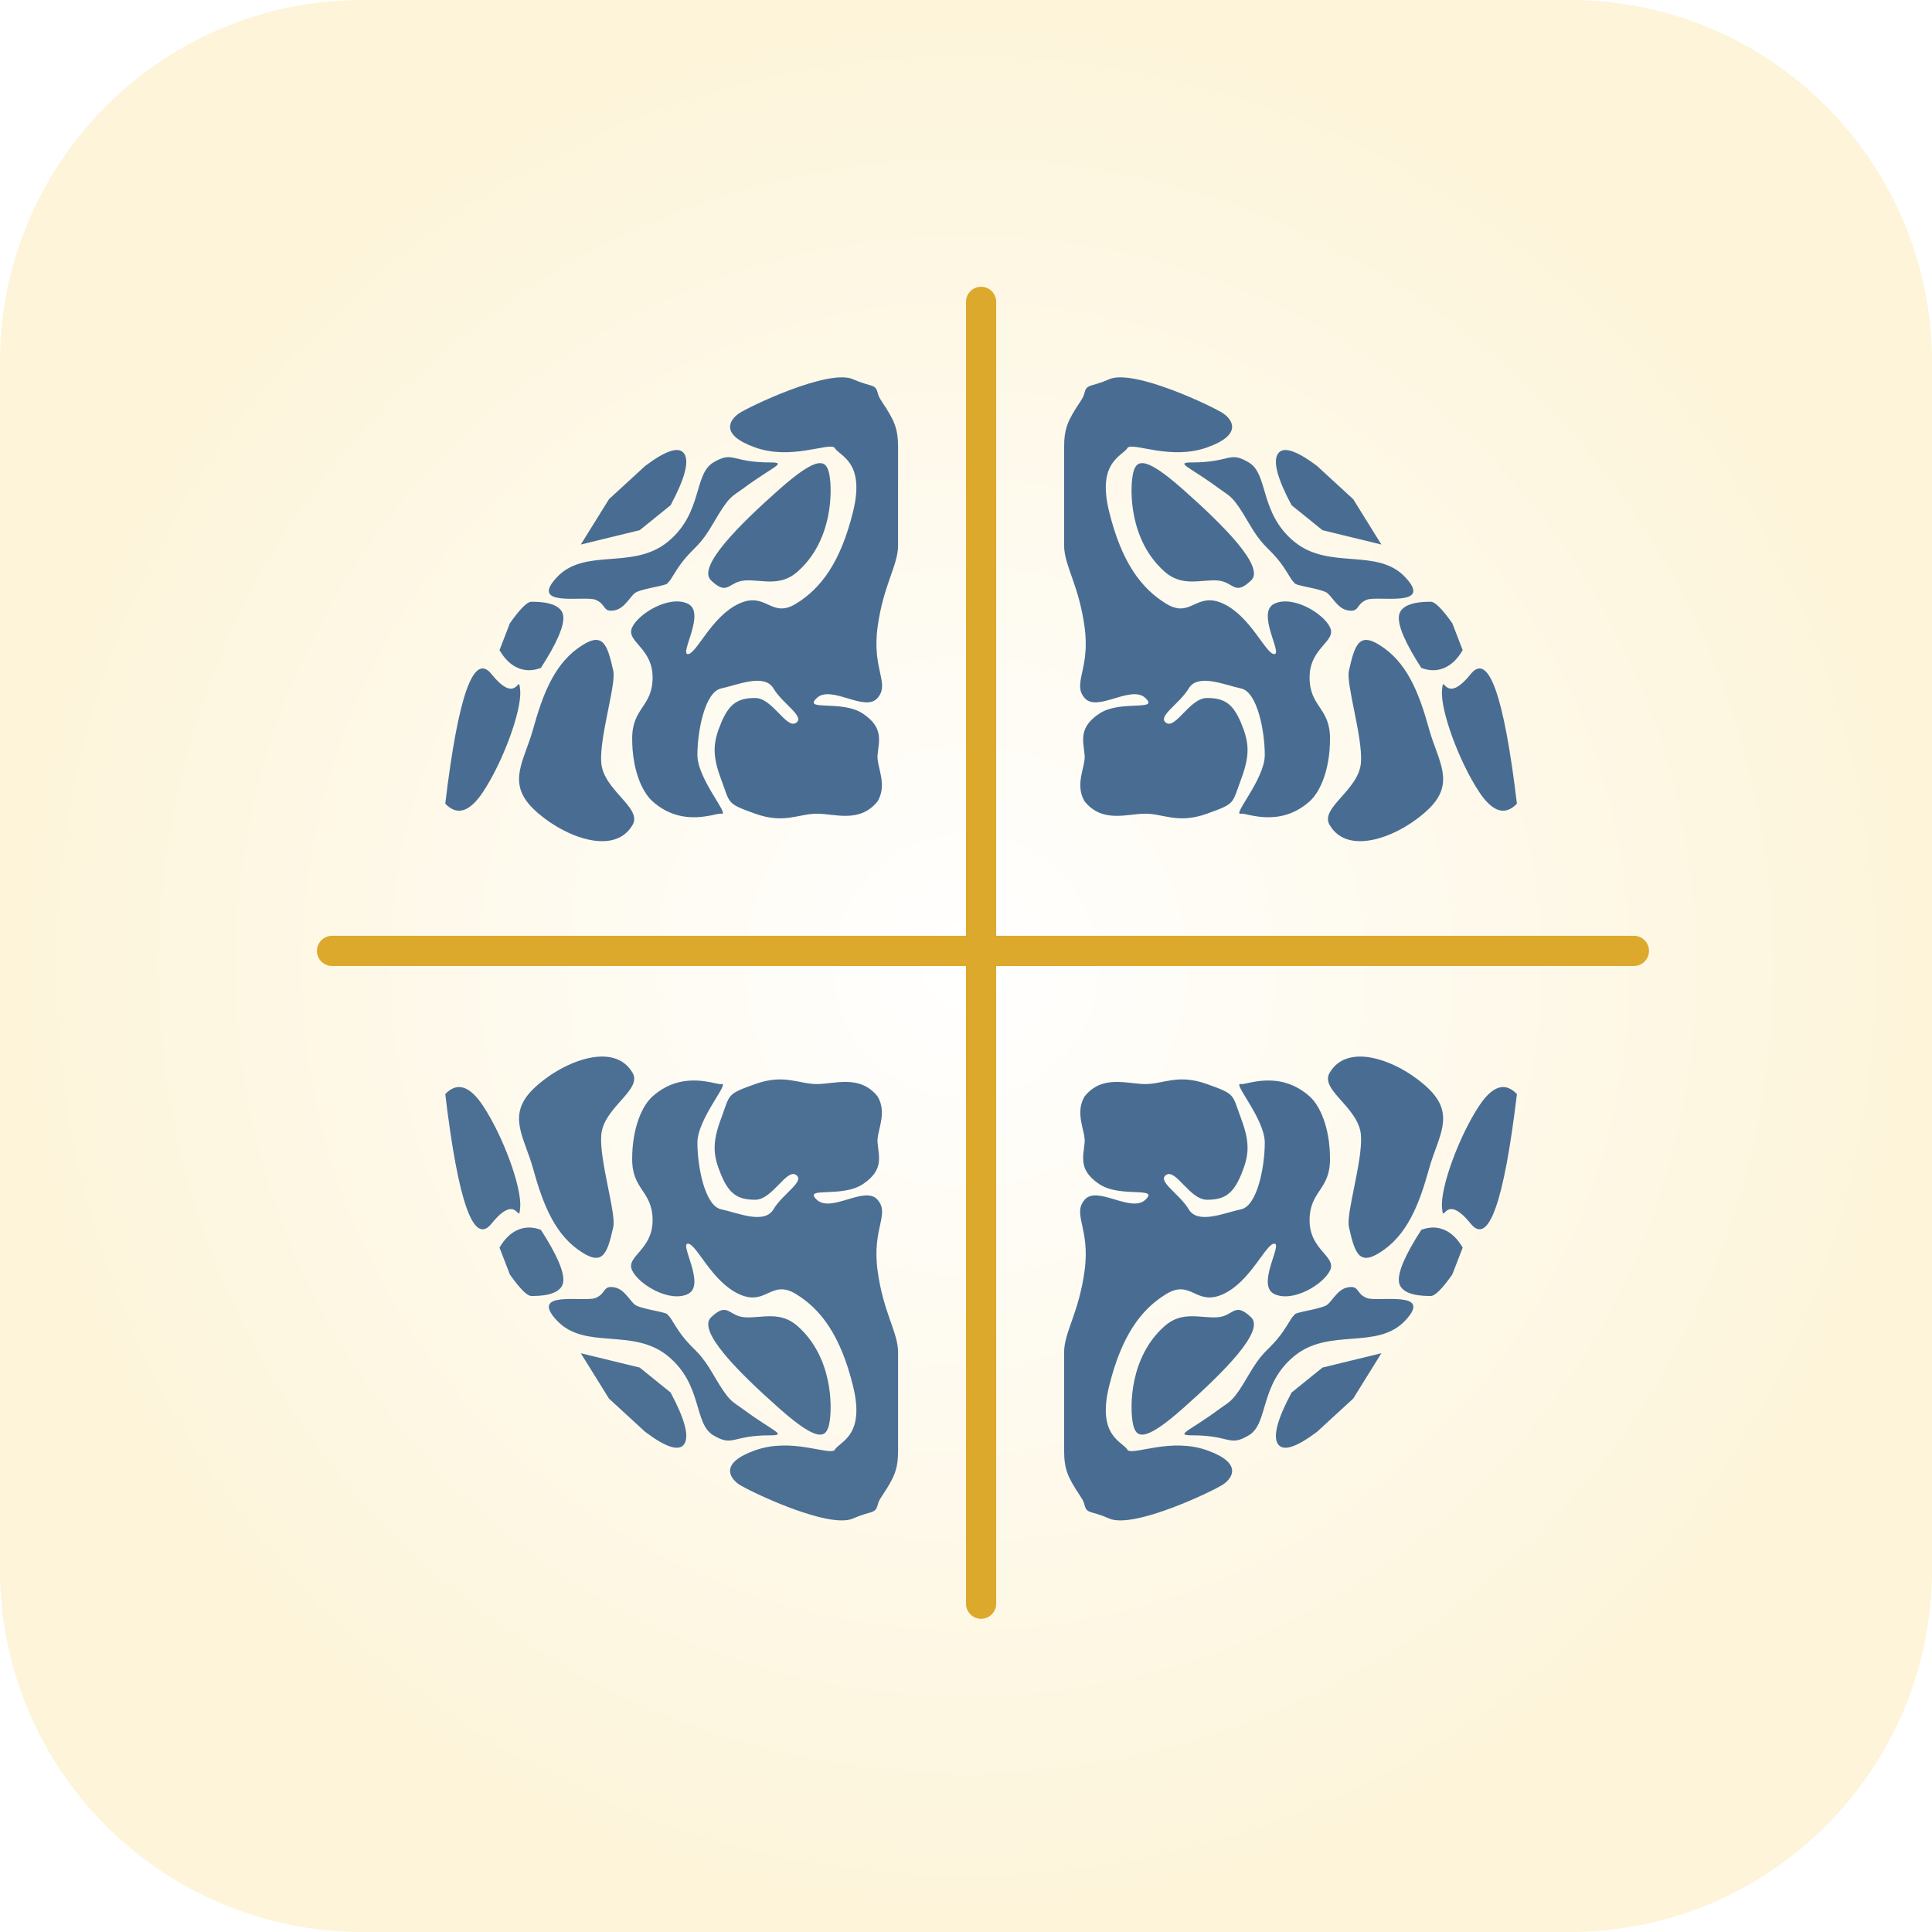
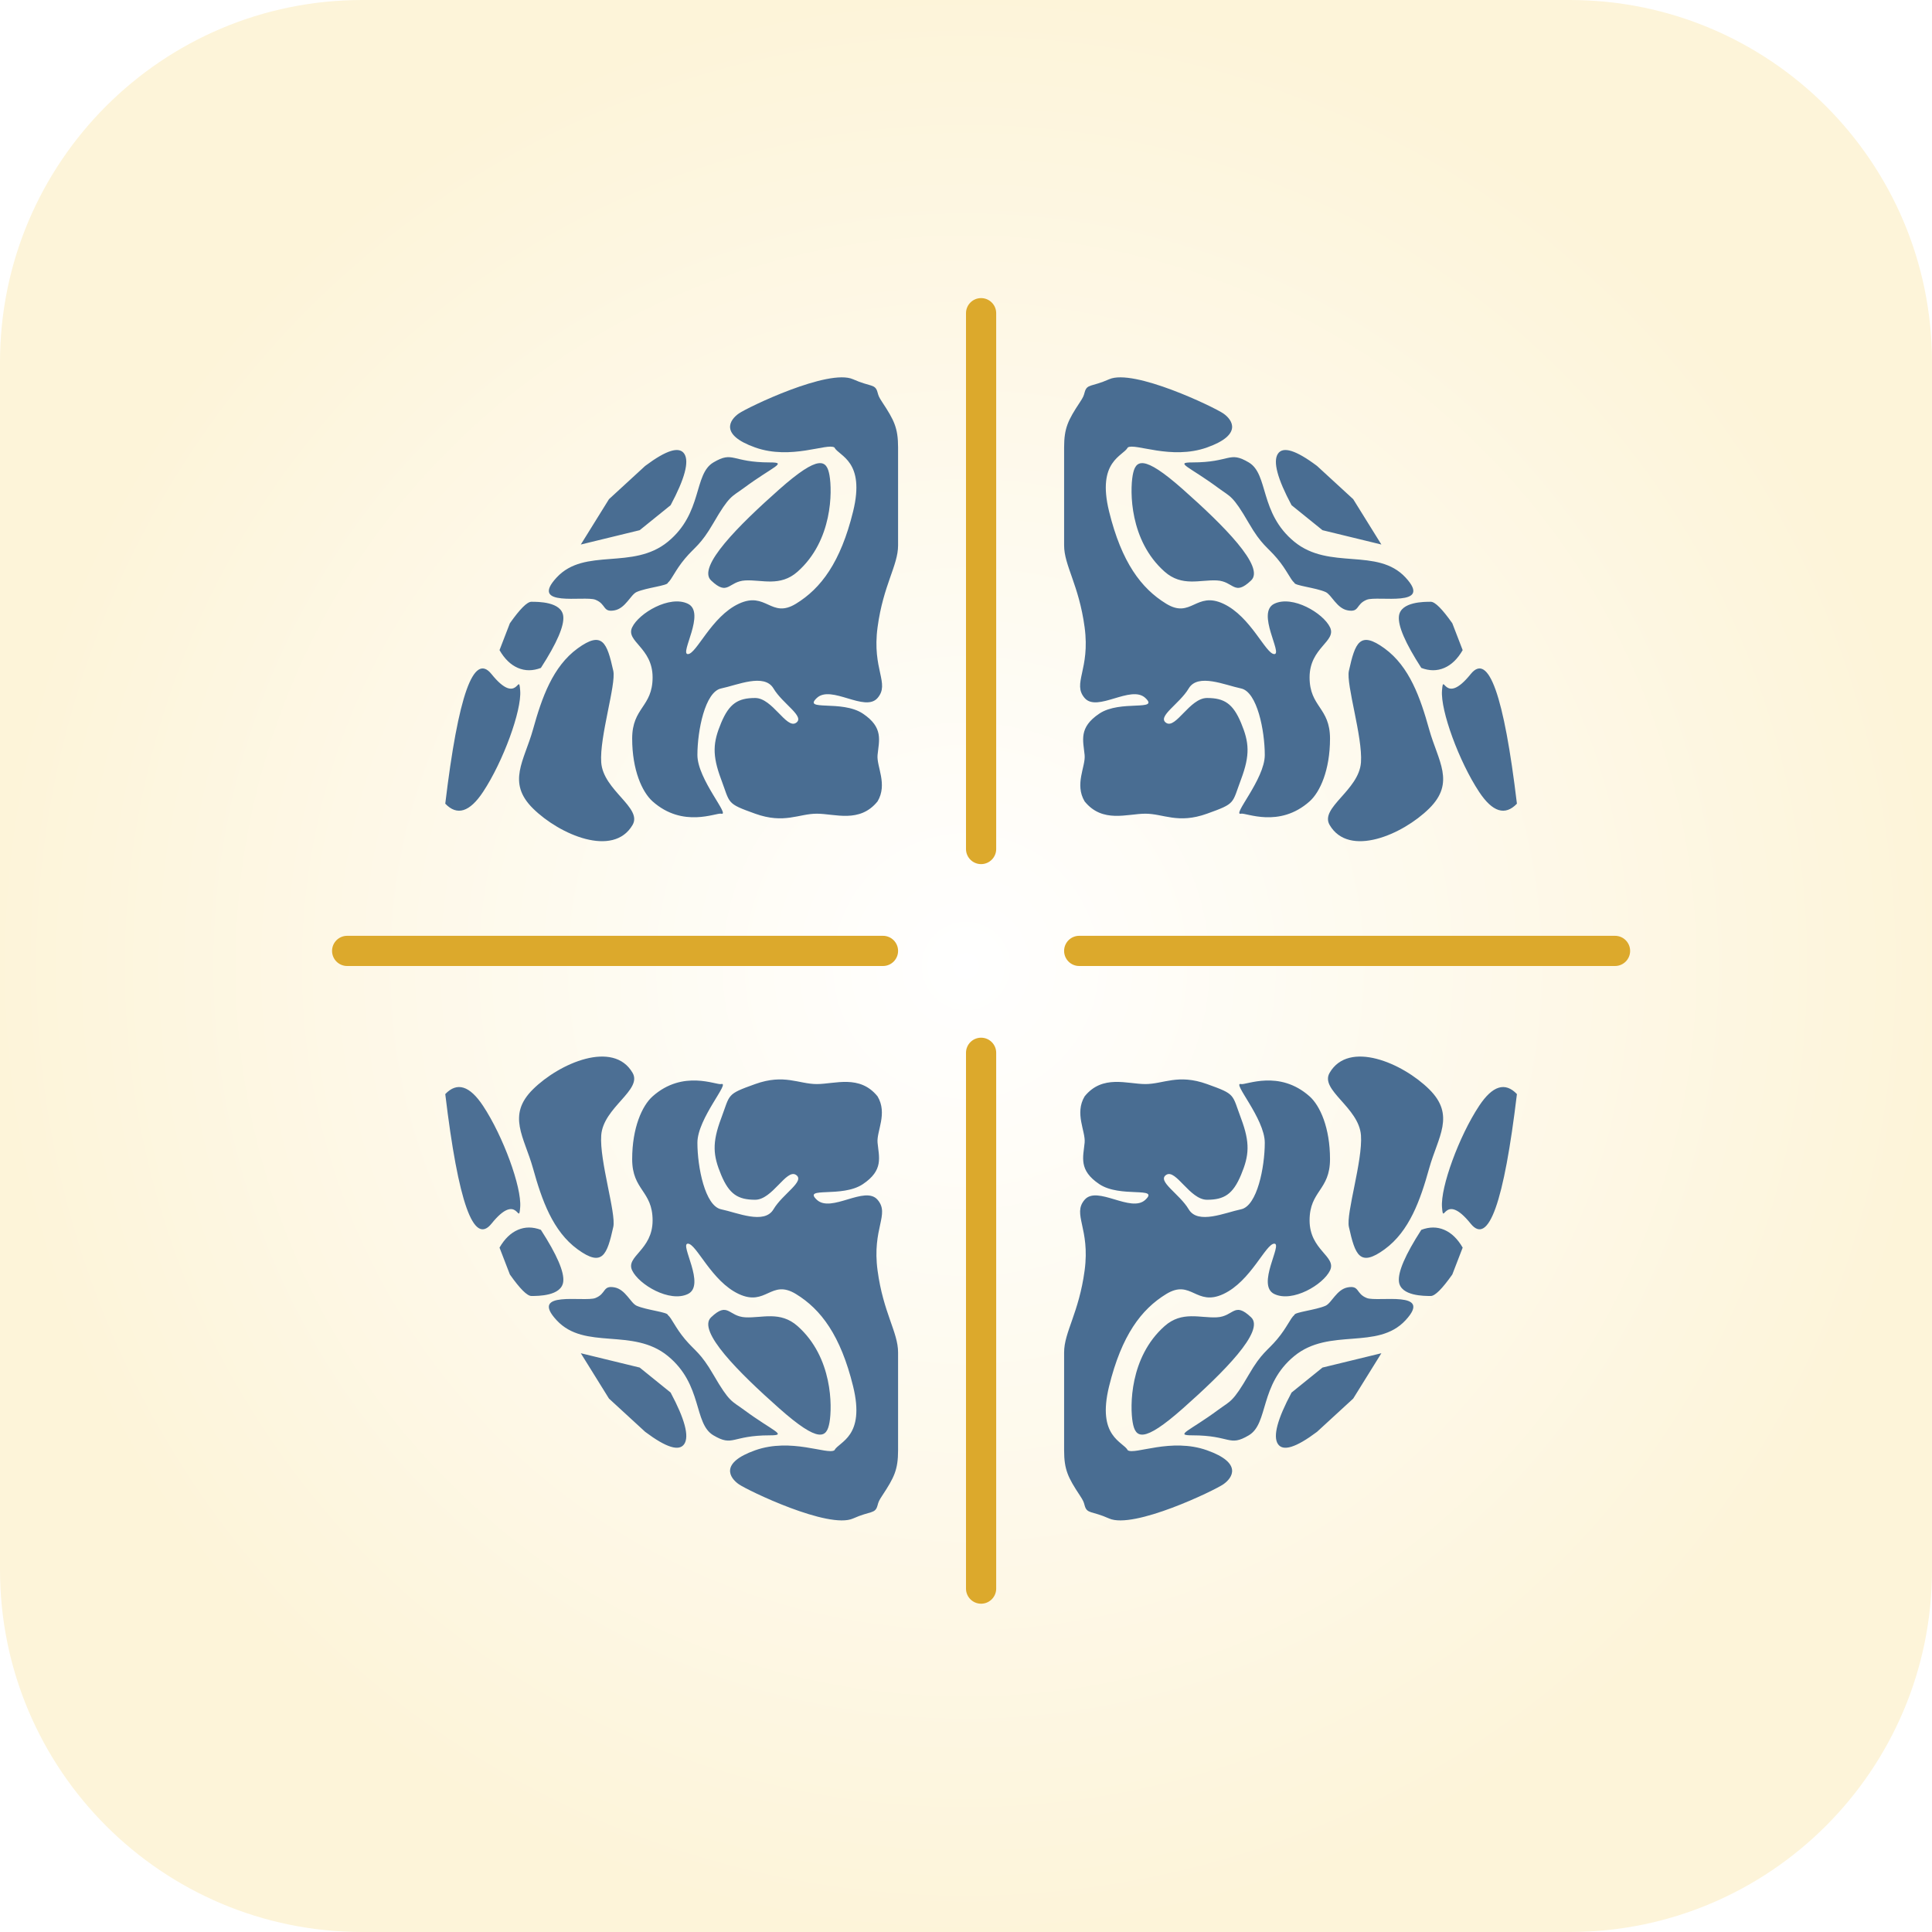
<svg xmlns="http://www.w3.org/2000/svg" width="512px" height="512px" viewBox="0 0 512 512" version="1.1">
  <defs>
    <radialGradient cx="50%" cy="50%" fx="50%" fy="50%" r="50%" id="radialGradient-1">
      <stop stop-color="#FFFFFF" offset="0%" />
      <stop stop-color="#FDF4D9" offset="100%" />
    </radialGradient>
  </defs>
  <g id="Page-1" stroke="none" stroke-width="1" fill="none" fill-rule="evenodd">
    <g id="logo">
      <rect id="Rectangle" fill="url(#radialGradient-1)" fill-rule="nonzero" x="0" y="0" width="512" height="512" rx="96" />
      <path d="M129.923,280.511 C136.408,277.61 157.83,287.927 160.211,289.586 C162.592,291.244 165.399,295.2 155.87,298.585 C146.342,301.97 136.743,297.329 134.877,298.585 C133.675,300.896 126.612,302.103 129.923,315.559 C133.234,329.015 138.431,335.946 145.067,339.998 C151.702,344.051 152.928,336.605 160.211,339.998 C167.494,343.392 171.428,353.342 173.704,353.342 C175.98,353.342 168.86,342.328 173.704,339.998 C178.548,337.668 186.664,342.476 188.468,346.24 C190.273,350.004 183.054,351.584 183.054,359.496 C183.054,367.408 188.468,367.435 188.468,375.734 C188.468,384.032 185.842,389.896 183.054,392.377 C175.001,399.542 166.167,395.316 164.892,395.637 C162.318,396.286 171.18,386.534 171.18,380.094 C171.18,373.654 169.169,363.341 164.892,362.449 C160.616,361.558 153.453,358.34 151.018,362.449 C148.583,366.559 142.515,369.925 145.067,371.578 C147.618,373.23 151.298,364.976 155.87,364.976 C160.442,364.976 162.749,366.456 164.892,371.578 C167.036,376.699 167.336,380.018 164.892,386.534 C162.449,393.049 163.579,392.869 155.87,395.637 C148.162,398.405 144.347,395.637 139.539,395.637 C134.731,395.637 128.175,398.233 123.437,392.377 C120.717,387.815 123.734,383.137 123.437,380.094 C123.063,376.249 121.788,372.819 127.338,369.11 C132.888,365.402 143.353,368.563 139.539,364.976 C135.724,361.388 126.777,368.861 123.437,364.976 C120.098,361.09 124.949,357.488 123.437,346.24 C121.925,334.992 118,329.899 118,324.526 C118,319.154 118,320.047 118,312.232 C118,304.418 118,303.753 118,298.585 C118,293.417 119.05,291.348 122.178,286.607 C123.059,285.27 123.194,284.911 123.437,283.993 C124.056,281.656 125.266,282.595 129.923,280.511 Z M166.938,302.547 C172.243,305.682 169.706,315.941 179.012,323.569 C188.318,331.198 201.012,324.996 208.476,333.036 C215.939,341.076 201.096,337.799 198.22,338.933 C195.256,340.103 196.354,342.324 193.183,341.761 C190.229,341.237 188.891,337.6 187.285,336.888 C184.69,335.738 179.012,335.203 179.012,334.436 C177.947,333.555 177.078,331.13 174.447,327.998 C171.816,324.866 170.36,324.517 166.938,318.611 C162.653,311.217 162.112,311.721 158.878,309.328 C151.192,303.641 147.133,302.547 151.955,302.547 C162.231,302.547 161.633,299.413 166.938,302.547 Z M174.647,300.27 C175.978,298.216 179.437,299.285 185.024,303.476 L194.615,312.287 L202.079,324.305 L186.475,320.507 L178.278,313.885 C174.526,306.862 173.316,302.323 174.647,300.27 Z M206.734,343.272 C207.186,339.432 213.494,339.476 215.175,339.476 C216.296,339.476 218.196,341.374 220.876,345.169 L223.623,352.291 C222.285,354.612 220.662,356.183 218.752,357.004 C216.843,357.825 214.813,357.825 212.66,357.004 C208.409,350.409 206.433,345.832 206.734,343.272 Z M136.17,305.998 C136.888,301.885 138.845,300.254 149.509,309.706 C160.174,319.158 171.323,330.245 167.561,333.82 C163.018,338.136 163.018,334.059 158.479,333.82 C154.059,333.588 149.241,335.58 144.634,331.497 C135.297,323.221 135.452,310.11 136.17,305.998 Z M193.471,357.78 C195.134,350.323 196.341,347.04 202.931,351.843 C209.521,356.646 212.405,364.893 214.74,373.281 C217.075,381.669 221.765,387.335 214.74,394.267 C207.715,401.198 193.457,407.358 188.363,398.618 C185.693,394.038 196.139,389.464 196.671,382.049 C197.153,375.314 192.68,361.329 193.471,357.78 Z M218.146,363.006 C218.571,357.712 218.674,367.431 225.754,358.634 C230.474,352.769 234.556,364.219 238,392.982 C234.871,396.26 231.534,395.22 227.987,389.865 C222.666,381.832 217.721,368.299 218.146,363.006 Z" id="Combined-Shape" fill="#4C6F94" transform="translate(178, 341.4625) scale(-1, -1) translate(-178, -341.4625) " />
      <path d="M293.923,280.511 C300.408,277.61 321.83,287.927 324.211,289.586 C326.592,291.244 329.399,295.2 319.87,298.585 C310.342,301.97 300.743,297.329 298.877,298.585 C297.675,300.896 290.612,302.103 293.923,315.559 C297.234,329.015 302.431,335.946 309.067,339.998 C315.702,344.051 316.928,336.605 324.211,339.998 C331.494,343.392 335.428,353.342 337.704,353.342 C339.98,353.342 332.86,342.328 337.704,339.998 C342.548,337.668 350.664,342.476 352.468,346.24 C354.273,350.004 347.054,351.584 347.054,359.496 C347.054,367.408 352.468,367.435 352.468,375.734 C352.468,384.032 349.842,389.896 347.054,392.377 C339.001,399.542 330.167,395.316 328.892,395.637 C326.318,396.286 335.18,386.534 335.18,380.094 C335.18,373.654 333.169,363.341 328.892,362.449 C324.616,361.558 317.453,358.34 315.018,362.449 C312.583,366.559 306.515,369.925 309.067,371.578 C311.618,373.23 315.298,364.976 319.87,364.976 C324.442,364.976 326.749,366.456 328.892,371.578 C331.036,376.699 331.336,380.018 328.892,386.534 C326.449,393.049 327.579,392.869 319.87,395.637 C312.162,398.405 308.347,395.637 303.539,395.637 C298.731,395.637 292.175,398.233 287.437,392.377 C284.717,387.815 287.734,383.137 287.437,380.094 C287.063,376.249 285.788,372.819 291.338,369.11 C296.888,365.402 307.353,368.563 303.539,364.976 C299.724,361.388 290.777,368.861 287.437,364.976 C284.098,361.09 288.949,357.488 287.437,346.24 C285.925,334.992 282,329.899 282,324.526 C282,319.154 282,320.047 282,312.232 C282,304.418 282,303.753 282,298.585 C282,293.417 283.05,291.348 286.178,286.607 C287.059,285.27 287.194,284.911 287.437,283.993 C288.056,281.656 289.266,282.595 293.923,280.511 Z M330.938,302.547 C336.243,305.682 333.706,315.941 343.012,323.569 C352.318,331.198 365.012,324.996 372.476,333.036 C379.939,341.076 365.096,337.799 362.22,338.933 C359.256,340.103 360.354,342.324 357.183,341.761 C354.229,341.237 352.891,337.6 351.285,336.888 C348.69,335.738 343.012,335.203 343.012,334.436 C341.947,333.555 341.078,331.13 338.447,327.998 C335.816,324.866 334.36,324.517 330.938,318.611 C326.653,311.217 326.112,311.721 322.878,309.328 C315.192,303.641 311.133,302.547 315.955,302.547 C326.231,302.547 325.633,299.413 330.938,302.547 Z M338.647,300.27 C339.978,298.216 343.437,299.285 349.024,303.476 L358.615,312.287 L366.079,324.305 L350.475,320.507 L342.278,313.885 C338.526,306.862 337.316,302.323 338.647,300.27 Z M370.734,343.272 C371.186,339.432 377.494,339.476 379.175,339.476 C380.296,339.476 382.196,341.374 384.876,345.169 L387.623,352.291 C386.285,354.612 384.662,356.183 382.752,357.004 C380.843,357.825 378.813,357.825 376.66,357.004 C372.409,350.409 370.433,345.832 370.734,343.272 Z M300.17,305.998 C300.888,301.885 302.845,300.254 313.509,309.706 C324.174,319.158 335.323,330.245 331.561,333.82 C327.018,338.136 327.018,334.059 322.479,333.82 C318.059,333.588 313.241,335.58 308.634,331.497 C299.297,323.221 299.452,310.11 300.17,305.998 Z M357.471,357.78 C359.134,350.323 360.341,347.04 366.931,351.843 C373.521,356.646 376.405,364.893 378.74,373.281 C381.075,381.669 385.765,387.335 378.74,394.267 C371.715,401.198 357.457,407.358 352.363,398.618 C349.693,394.038 360.139,389.464 360.671,382.049 C361.153,375.314 356.68,361.329 357.471,357.78 Z M382.146,363.006 C382.571,357.712 382.674,367.431 389.754,358.634 C394.474,352.769 398.556,364.219 402,392.982 C398.871,396.26 395.534,395.22 391.987,389.865 C386.666,381.832 381.721,368.299 382.146,363.006 Z" id="Combined-Shape" fill="#496D92" transform="translate(342, 341.4625) scale(1, -1) translate(-342, -341.4625) " />
      <path d="M129.923,100.511 C136.408,97.61 157.83,107.927 160.211,109.586 C162.592,111.244 165.399,115.2 155.87,118.585 C146.342,121.97 136.743,117.329 134.877,118.585 C133.675,120.896 126.612,122.103 129.923,135.559 C133.234,149.015 138.431,155.946 145.067,159.998 C151.702,164.051 152.928,156.605 160.211,159.998 C167.494,163.392 171.428,173.342 173.704,173.342 C175.98,173.342 168.86,162.328 173.704,159.998 C178.548,157.668 186.664,162.476 188.468,166.24 C190.273,170.004 183.054,171.584 183.054,179.496 C183.054,187.408 188.468,187.435 188.468,195.734 C188.468,204.032 185.842,209.896 183.054,212.377 C175.001,219.542 166.167,215.316 164.892,215.637 C162.318,216.286 171.18,206.534 171.18,200.094 C171.18,193.654 169.169,183.341 164.892,182.449 C160.616,181.558 153.453,178.34 151.018,182.449 C148.583,186.559 142.515,189.925 145.067,191.578 C147.618,193.23 151.298,184.976 155.87,184.976 C160.442,184.976 162.749,186.456 164.892,191.578 C167.036,196.699 167.336,200.018 164.892,206.534 C162.449,213.049 163.579,212.869 155.87,215.637 C148.162,218.405 144.347,215.637 139.539,215.637 C134.731,215.637 128.175,218.233 123.437,212.377 C120.717,207.815 123.734,203.137 123.437,200.094 C123.063,196.249 121.788,192.819 127.338,189.11 C132.888,185.402 143.353,188.563 139.539,184.976 C135.724,181.388 126.777,188.861 123.437,184.976 C120.098,181.09 124.949,177.488 123.437,166.24 C121.925,154.992 118,149.899 118,144.526 C118,139.154 118,140.047 118,132.232 C118,124.418 118,123.753 118,118.585 C118,113.417 119.05,111.348 122.178,106.607 C123.059,105.27 123.194,104.911 123.437,103.993 C124.056,101.656 125.266,102.595 129.923,100.511 Z M166.938,122.547 C172.243,125.682 169.706,135.941 179.012,143.569 C188.318,151.198 201.012,144.996 208.476,153.036 C215.939,161.076 201.096,157.799 198.22,158.933 C195.256,160.103 196.354,162.324 193.183,161.761 C190.229,161.237 188.891,157.6 187.285,156.888 C184.69,155.738 179.012,155.203 179.012,154.436 C177.947,153.555 177.078,151.13 174.447,147.998 C171.816,144.866 170.36,144.517 166.938,138.611 C162.653,131.217 162.112,131.721 158.878,129.328 C151.192,123.641 147.133,122.547 151.955,122.547 C162.231,122.547 161.633,119.413 166.938,122.547 Z M174.647,120.27 C175.978,118.216 179.437,119.285 185.024,123.476 L194.615,132.287 L202.079,144.305 L186.475,140.507 L178.278,133.885 C174.526,126.862 173.316,122.323 174.647,120.27 Z M206.734,163.272 C207.186,159.432 213.494,159.476 215.175,159.476 C216.296,159.476 218.196,161.374 220.876,165.169 L223.623,172.291 C222.285,174.612 220.662,176.183 218.752,177.004 C216.843,177.825 214.813,177.825 212.66,177.004 C208.409,170.409 206.433,165.832 206.734,163.272 Z M136.17,125.998 C136.888,121.885 138.845,120.254 149.509,129.706 C160.174,139.158 171.323,150.245 167.561,153.82 C163.018,158.136 163.018,154.059 158.479,153.82 C154.059,153.588 149.241,155.58 144.634,151.497 C135.297,143.221 135.452,130.11 136.17,125.998 Z M193.471,177.78 C195.134,170.323 196.341,167.04 202.931,171.843 C209.521,176.646 212.405,184.893 214.74,193.281 C217.075,201.669 221.765,207.335 214.74,214.267 C207.715,221.198 193.457,227.358 188.363,218.618 C185.693,214.038 196.139,209.464 196.671,202.049 C197.153,195.314 192.68,181.329 193.471,177.78 Z M218.146,183.006 C218.571,177.712 218.674,187.431 225.754,178.634 C230.474,172.769 234.556,184.219 238,212.982 C234.871,216.26 231.534,215.22 227.987,209.865 C222.666,201.832 217.721,188.299 218.146,183.006 Z" id="Combined-Shape" fill="#496D92" transform="translate(178, 161.4625) scale(-1, 1) translate(-178, -161.4625) " />
      <path d="M293.923,100.511 C300.408,97.61 321.83,107.927 324.211,109.586 C326.592,111.244 329.399,115.2 319.87,118.585 C310.342,121.97 300.743,117.329 298.877,118.585 C297.675,120.896 290.612,122.103 293.923,135.559 C297.234,149.015 302.431,155.946 309.067,159.998 C315.702,164.051 316.928,156.605 324.211,159.998 C331.494,163.392 335.428,173.342 337.704,173.342 C339.98,173.342 332.86,162.328 337.704,159.998 C342.548,157.668 350.664,162.476 352.468,166.24 C354.273,170.004 347.054,171.584 347.054,179.496 C347.054,187.408 352.468,187.435 352.468,195.734 C352.468,204.032 349.842,209.896 347.054,212.377 C339.001,219.542 330.167,215.316 328.892,215.637 C326.318,216.286 335.18,206.534 335.18,200.094 C335.18,193.654 333.169,183.341 328.892,182.449 C324.616,181.558 317.453,178.34 315.018,182.449 C312.583,186.559 306.515,189.925 309.067,191.578 C311.618,193.23 315.298,184.976 319.87,184.976 C324.442,184.976 326.749,186.456 328.892,191.578 C331.036,196.699 331.336,200.018 328.892,206.534 C326.449,213.049 327.579,212.869 319.87,215.637 C312.162,218.405 308.347,215.637 303.539,215.637 C298.731,215.637 292.175,218.233 287.437,212.377 C284.717,207.815 287.734,203.137 287.437,200.094 C287.063,196.249 285.788,192.819 291.338,189.11 C296.888,185.402 307.353,188.563 303.539,184.976 C299.724,181.388 290.777,188.861 287.437,184.976 C284.098,181.09 288.949,177.488 287.437,166.24 C285.925,154.992 282,149.899 282,144.526 C282,139.154 282,140.047 282,132.232 C282,124.418 282,123.753 282,118.585 C282,113.417 283.05,111.348 286.178,106.607 C287.059,105.27 287.194,104.911 287.437,103.993 C288.056,101.656 289.266,102.595 293.923,100.511 Z M330.938,122.547 C336.243,125.682 333.706,135.941 343.012,143.569 C352.318,151.198 365.012,144.996 372.476,153.036 C379.939,161.076 365.096,157.799 362.22,158.933 C359.256,160.103 360.354,162.324 357.183,161.761 C354.229,161.237 352.891,157.6 351.285,156.888 C348.69,155.738 343.012,155.203 343.012,154.436 C341.947,153.555 341.078,151.13 338.447,147.998 C335.816,144.866 334.36,144.517 330.938,138.611 C326.653,131.217 326.112,131.721 322.878,129.328 C315.192,123.641 311.133,122.547 315.955,122.547 C326.231,122.547 325.633,119.413 330.938,122.547 Z M338.647,120.27 C339.978,118.216 343.437,119.285 349.024,123.476 L358.615,132.287 L366.079,144.305 L350.475,140.507 L342.278,133.885 C338.526,126.862 337.316,122.323 338.647,120.27 Z M370.734,163.272 C371.186,159.432 377.494,159.476 379.175,159.476 C380.296,159.476 382.196,161.374 384.876,165.169 L387.623,172.291 C386.285,174.612 384.662,176.183 382.752,177.004 C380.843,177.825 378.813,177.825 376.66,177.004 C372.409,170.409 370.433,165.832 370.734,163.272 Z M300.17,125.998 C300.888,121.885 302.845,120.254 313.509,129.706 C324.174,139.158 335.323,150.245 331.561,153.82 C327.018,158.136 327.018,154.059 322.479,153.82 C318.059,153.588 313.241,155.58 308.634,151.497 C299.297,143.221 299.452,130.11 300.17,125.998 Z M357.471,177.78 C359.134,170.323 360.341,167.04 366.931,171.843 C373.521,176.646 376.405,184.893 378.74,193.281 C381.075,201.669 385.765,207.335 378.74,214.267 C371.715,221.198 357.457,227.358 352.363,218.618 C349.693,214.038 360.139,209.464 360.671,202.049 C361.153,195.314 356.68,181.329 357.471,177.78 Z M382.146,183.006 C382.571,177.712 382.674,187.431 389.754,178.634 C394.474,172.769 398.556,184.219 402,212.982 C398.871,216.26 395.534,215.22 391.987,209.865 C386.666,201.832 381.721,188.299 382.146,183.006 Z" id="Combined-Shape" fill="#496D92" />
-       <rect id="Rectangle-5" fill="#DCA92C" transform="translate(260.5, 252) rotate(90) translate(-260.5, -252) " x="256.5" y="75.5" width="8" height="353" rx="4" />
-       <rect id="Rectangle-5" fill="#DCA92C" x="256" y="76" width="8" height="353" rx="4" />
+       <rect id="Rectangle-5" fill="#DCA92C" transform="translate(163, 252) rotate(90) translate(-163, -252) " x="159" y="177" width="8" height="150" rx="4" />
+       <rect id="Rectangle-5" fill="#DCA92C" transform="translate(357, 252) rotate(90) translate(-357, -252) " x="353" y="177" width="8" height="150" rx="4" />
+       <rect id="Rectangle-5" fill="#DCA92C" x="256" y="79" width="8" height="150" rx="4" />
+       <rect id="Rectangle-5" fill="#DCA92C" x="256" y="275" width="8" height="150" rx="4" />
    </g>
  </g>
</svg>
